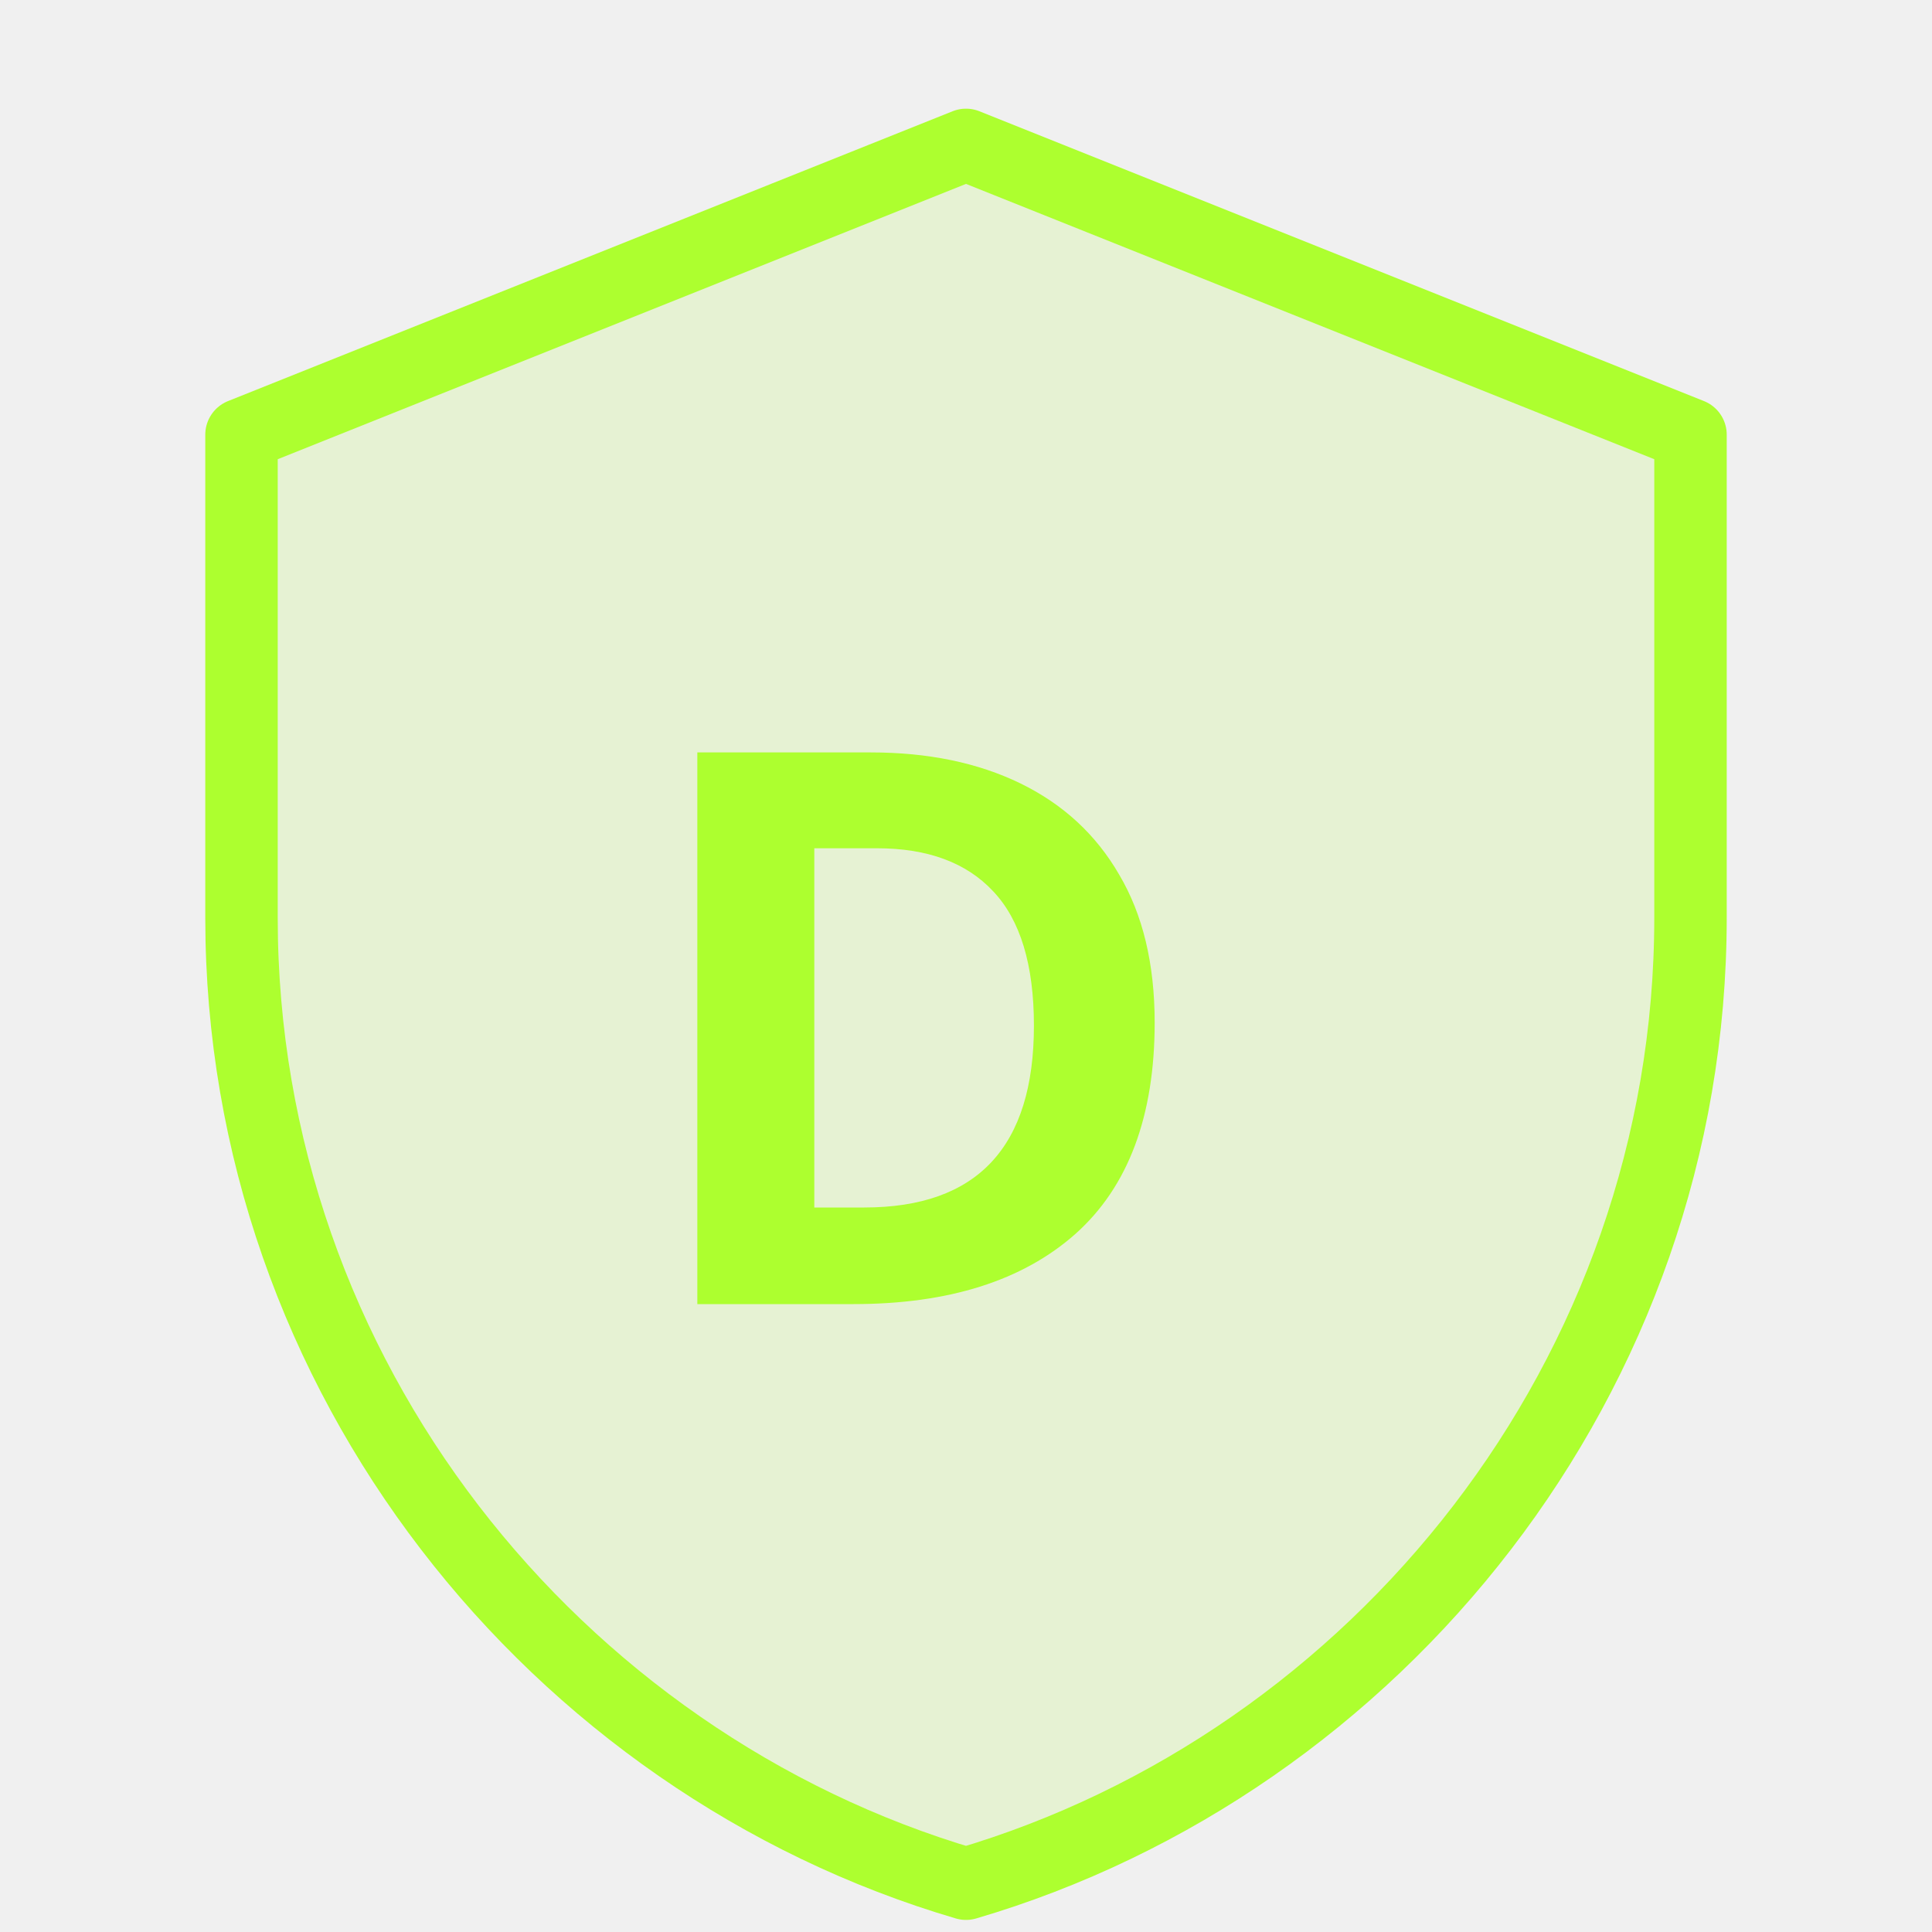
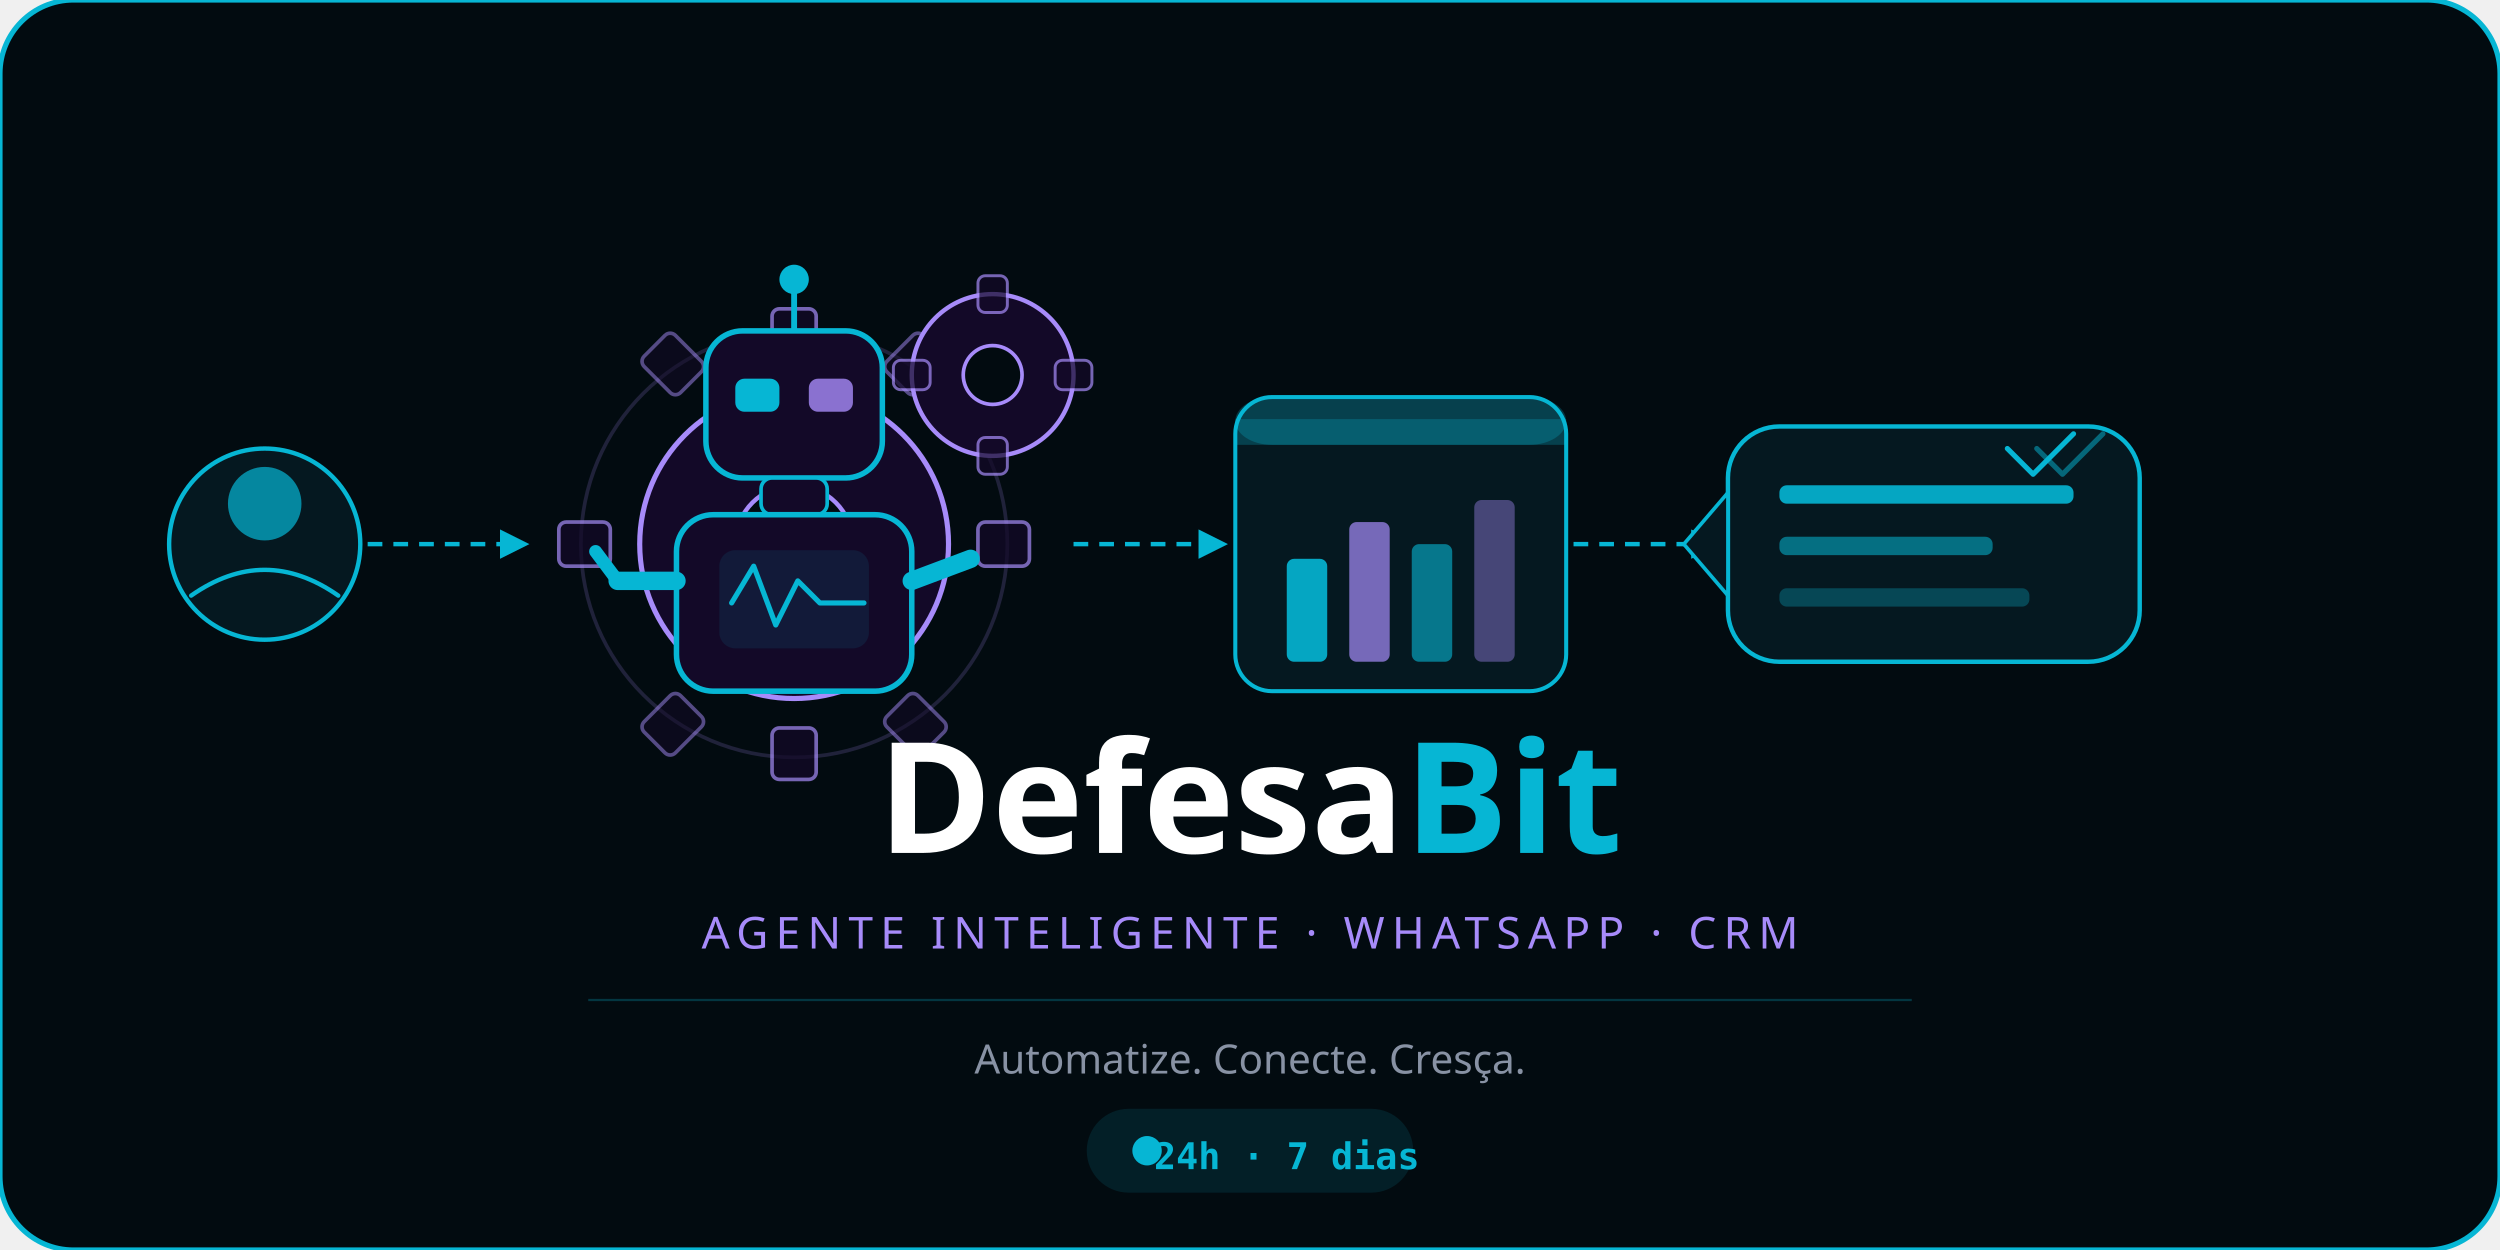
- <svg xmlns="http://www.w3.org/2000/svg" viewBox="0 0 40 40" fill="none">
-   <path d="M20 3L5 9v10c0 9.5 6.5 17.5 15 20 8.5-2.5 15-10.5 15-20V9L20 3z" fill="#adff2f" opacity="0.15" />
-   <path d="M20 3L5 9v10c0 9.5 6.5 17.5 15 20 8.5-2.5 15-10.5 15-20V9L20 3z" stroke="#adff2f" stroke-width="1.5" stroke-linejoin="round" />
-   <text x="13" y="27" font-family="system-ui, sans-serif" font-size="16" font-weight="800" fill="#adff2f">D</text>
+ <svg xmlns="http://www.w3.org/2000/svg" width="100%" viewBox="0 0 680 340" role="img">
+   <rect x="0" y="0" width="680" height="340" rx="20" fill="#020b10" />
+   <rect x="0" y="0" width="680" height="340" rx="20" fill="none" stroke="#06b6d4" stroke-width="1.4" />
+   <circle cx="72" cy="148" r="26" fill="#051820" stroke="#06b6d4" stroke-width="1.2" />
+   <circle cx="72" cy="137" r="10" fill="#06b6d4" opacity="0.7" />
+   <path d="M52,162 Q72,148 92,162" fill="#051820" stroke="#06b6d4" stroke-width="1.2" stroke-linecap="round" />
+   <line x1="100" y1="148" x2="136" y2="148" stroke="#06b6d4" stroke-width="1.2" stroke-dasharray="4,3" />
+   <polygon points="136,144 144,148 136,152" fill="#06b6d4" />
+   <g transform="translate(216,148)">
+     <circle cx="0" cy="0" r="58" fill="none" stroke="#a78bfa" stroke-width="1" opacity="0.18" />
+     <circle cx="0" cy="0" r="42" fill="#130928" stroke="#a78bfa" stroke-width="1.4" />
+     <circle cx="0" cy="0" r="16" fill="#020b10" stroke="#a78bfa" stroke-width="1.2" />
+     <rect x="-6" y="-64" width="12" height="14" rx="2" fill="#130928" stroke="#a78bfa" stroke-width="1" opacity="0.7" />
+     <rect x="-6" y="50" width="12" height="14" rx="2" fill="#130928" stroke="#a78bfa" stroke-width="1" opacity="0.7" />
+     <rect x="-64" y="-6" width="14" height="12" rx="2" fill="#130928" stroke="#a78bfa" stroke-width="1" opacity="0.7" />
+     <rect x="50" y="-6" width="14" height="12" rx="2" fill="#130928" stroke="#a78bfa" stroke-width="1" opacity="0.7" />
+     <rect x="27" y="-56" width="12" height="14" rx="2" fill="#130928" stroke="#a78bfa" stroke-width="1" opacity="0.5" transform="rotate(45,33,-49)" />
+     <rect x="-39" y="-56" width="12" height="14" rx="2" fill="#130928" stroke="#a78bfa" stroke-width="1" opacity="0.5" transform="rotate(-45,-33,-49)" />
+     <rect x="27" y="42" width="12" height="14" rx="2" fill="#130928" stroke="#a78bfa" stroke-width="1" opacity="0.5" transform="rotate(-45,33,49)" />
+     <rect x="-39" y="42" width="12" height="14" rx="2" fill="#130928" stroke="#a78bfa" stroke-width="1" opacity="0.5" transform="rotate(45,-33,49)" />
+   </g>
+   <g transform="translate(270,102)">
+     <circle cx="0" cy="0" r="22" fill="#130928" stroke="#a78bfa" stroke-width="1.2" />
+     <circle cx="0" cy="0" r="8" fill="#020b10" stroke="#a78bfa" stroke-width="1" />
+     <rect x="-4" y="-27" width="8" height="10" rx="2" fill="#130928" stroke="#a78bfa" stroke-width="0.8" opacity="0.7" />
+     <rect x="-4" y="17" width="8" height="10" rx="2" fill="#130928" stroke="#a78bfa" stroke-width="0.8" opacity="0.7" />
+     <rect x="-27" y="-4" width="10" height="8" rx="2" fill="#130928" stroke="#a78bfa" stroke-width="0.8" opacity="0.7" />
+     <rect x="17" y="-4" width="10" height="8" rx="2" fill="#130928" stroke="#a78bfa" stroke-width="0.8" opacity="0.7" />
+   </g>
+   <rect x="192" y="90" width="48" height="40" rx="10" fill="#130928" stroke="#06b6d4" stroke-width="1.5" />
+   <rect x="200" y="103" width="12" height="9" rx="2.5" fill="#06b6d4" />
+   <rect x="220" y="103" width="12" height="9" rx="2.5" fill="#a78bfa" opacity="0.8" />
+   <line x1="216" y1="90" x2="216" y2="78" stroke="#06b6d4" stroke-width="1.6" />
+   <circle cx="216" cy="76" r="4" fill="#06b6d4" />
+   <rect x="207" y="130" width="18" height="10" rx="3" fill="#130928" stroke="#06b6d4" stroke-width="1" />
+   <rect x="184" y="140" width="64" height="48" rx="10" fill="#130928" stroke="#06b6d4" stroke-width="1.5" />
+   <rect x="196" y="150" width="40" height="26" rx="4" fill="#06b6d4" opacity="0.1" stroke="#06b6d4" stroke-width="0.7" />
+   <polyline points="199,164 205,154 211,170 217,158 223,164 229,164 235,164" fill="none" stroke="#06b6d4" stroke-width="1.4" stroke-linecap="round" stroke-linejoin="round" />
+   <line x1="184" y1="158" x2="168" y2="158" stroke="#06b6d4" stroke-width="5" stroke-linecap="round" />
+   <line x1="168" y1="158" x2="162" y2="150" stroke="#06b6d4" stroke-width="3.5" stroke-linecap="round" />
+   <line x1="248" y1="158" x2="264" y2="152" stroke="#06b6d4" stroke-width="5" stroke-linecap="round" />
+   <line x1="292" y1="148" x2="326" y2="148" stroke="#06b6d4" stroke-width="1.2" stroke-dasharray="4,3" />
+   <polygon points="326,144 334,148 326,152" fill="#06b6d4" />
+   <rect x="336" y="108" width="90" height="80" rx="10" fill="#051820" stroke="#06b6d4" stroke-width="1.1" />
+   <rect x="336" y="108" width="90" height="13" rx="10" fill="#06b6d4" opacity="0.25" />
+   <rect x="336" y="114" width="90" height="7" rx="0" fill="#06b6d4" opacity="0.25" />
+   <rect x="350" y="152" width="11" height="28" rx="2" fill="#06b6d4" opacity="0.9" />
+   <rect x="367" y="142" width="11" height="38" rx="2" fill="#a78bfa" opacity="0.7" />
+   <rect x="384" y="148" width="11" height="32" rx="2" fill="#06b6d4" opacity="0.6" />
+   <rect x="401" y="136" width="11" height="44" rx="2" fill="#a78bfa" opacity="0.4" />
+   <line x1="428" y1="148" x2="460" y2="148" stroke="#06b6d4" stroke-width="1.2" stroke-dasharray="4,3" />
+   <polygon points="460,144 468,148 460,152" fill="#06b6d4" />
+   <rect x="470" y="116" width="112" height="64" rx="14" fill="#051820" stroke="#06b6d4" stroke-width="1.2" />
+   <polygon points="470,134 458,148 470,162" fill="#051820" stroke="#06b6d4" stroke-width="1" stroke-linejoin="round" />
+   <rect x="484" y="132" width="80" height="5" rx="2" fill="#06b6d4" opacity="0.9" />
+   <rect x="484" y="146" width="58" height="5" rx="2" fill="#06b6d4" opacity="0.55" />
+   <rect x="484" y="160" width="68" height="5" rx="2" fill="#06b6d4" opacity="0.3" />
+   <polyline points="546,122 553,129 564,118" fill="none" stroke="#06b6d4" stroke-width="1.4" stroke-linecap="round" stroke-linejoin="round" />
+   <polyline points="554,122 561,129 572,118" fill="none" stroke="#06b6d4" stroke-width="1.4" stroke-linecap="round" stroke-linejoin="round" opacity="0.5" />
+   <text x="340" y="232" font-family="sans-serif" font-size="42" font-weight="800" fill="white" text-anchor="middle">Defesa<tspan fill="#06b6d4">Bit</tspan>
+   </text>
+   <text x="340" y="258" font-family="sans-serif" font-size="12" fill="#a78bfa" text-anchor="middle" letter-spacing="2">AGENTE INTELIGENTE · WHATSAPP · CRM</text>
+   <line x1="160" y1="272" x2="520" y2="272" stroke="#06b6d4" stroke-width="0.6" opacity="0.25" />
+   <text x="340" y="292" font-family="sans-serif" font-size="11" fill="#8892a4" text-anchor="middle">Automatize. Conecte. Cresça.</text>
+   <rect x="296" y="302" width="88" height="22" rx="11" fill="#06b6d4" opacity="0.12" stroke="#06b6d4" stroke-width="0.8" />
+   <circle cx="312" cy="313" r="4" fill="#06b6d4" />
+   <text x="350" y="318" font-family="monospace" font-size="10" fill="#06b6d4" text-anchor="middle" font-weight="700">24h · 7 dias</text>
</svg>
